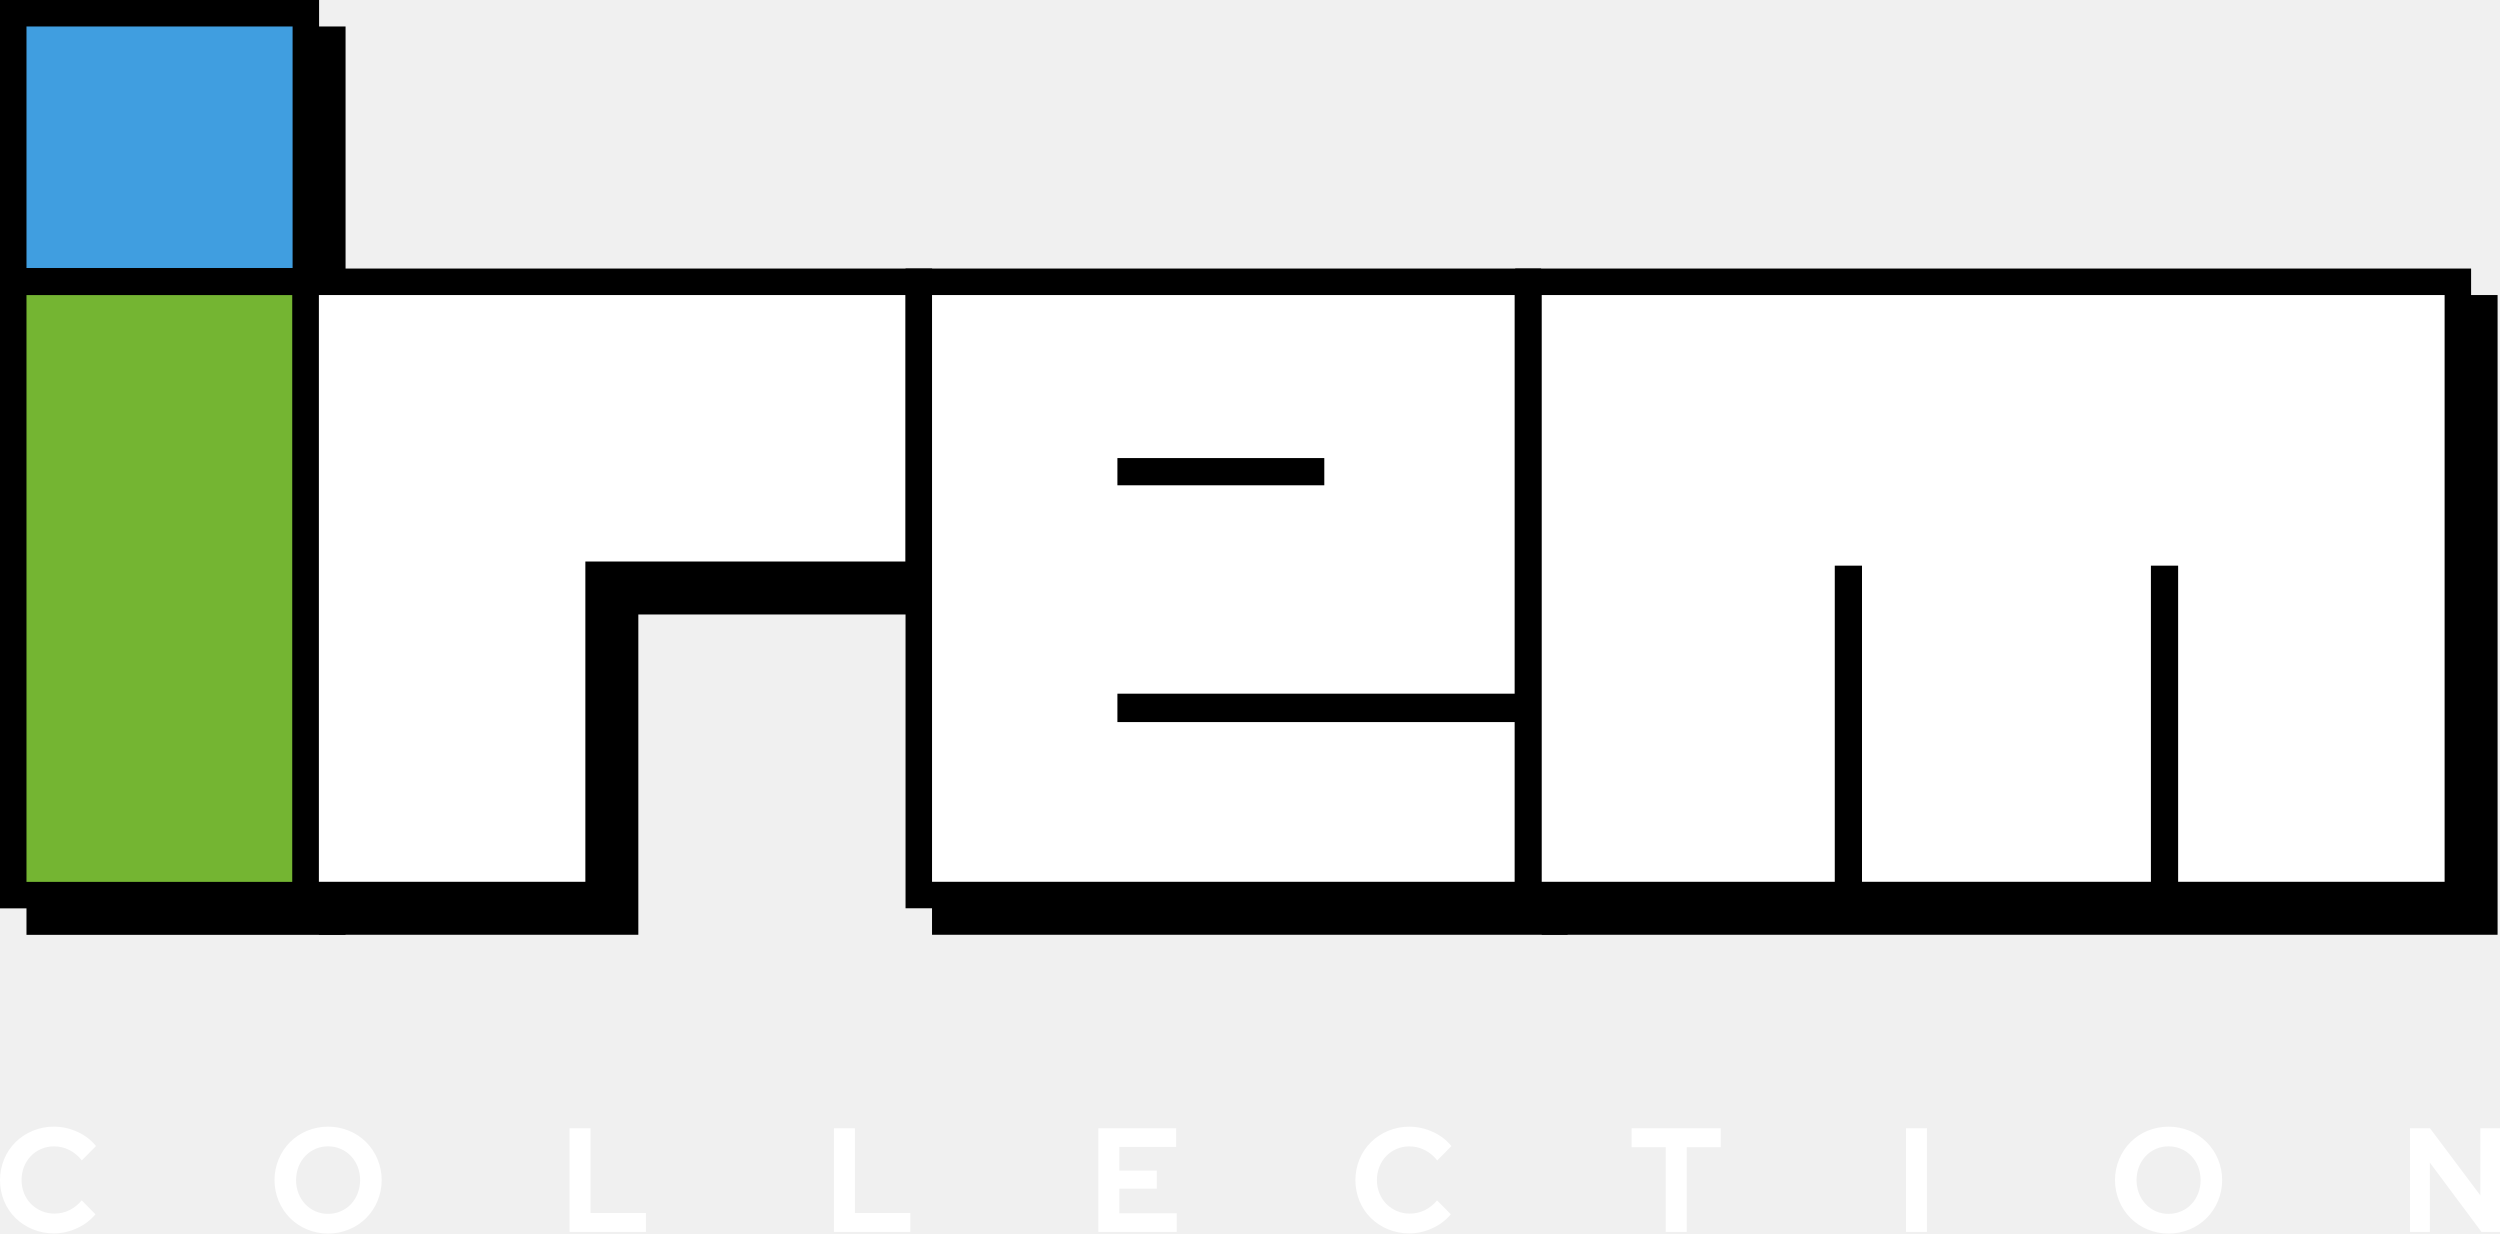
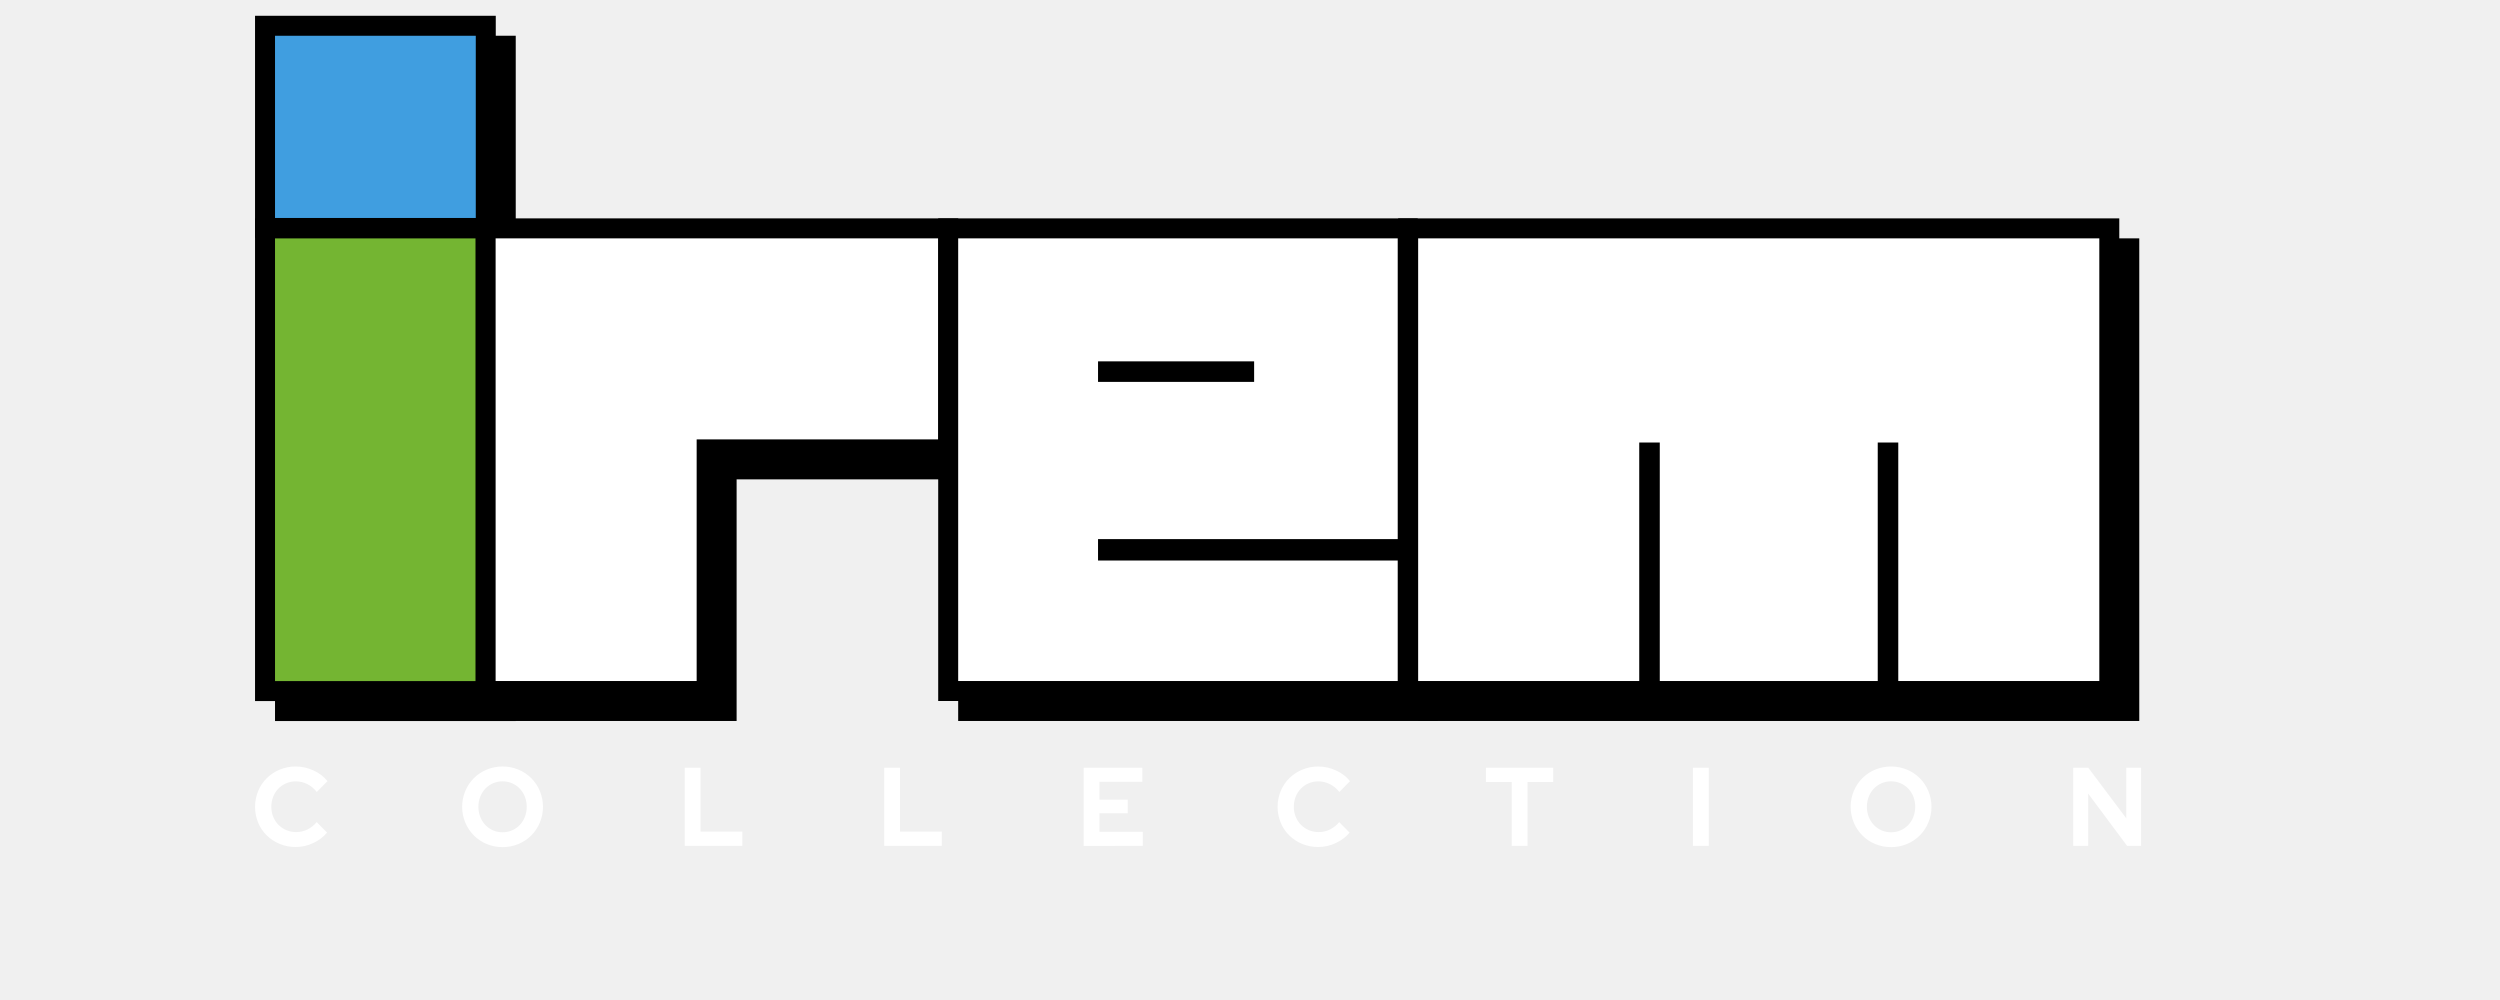
- <svg xmlns="http://www.w3.org/2000/svg" width="304" height="150" viewBox="0 0 304 150" fill="none">
-   <path d="M40.41 4.831H4.831V37.421H40.41V4.831Z" fill="black" />
-   <path fill-rule="evenodd" clip-rule="evenodd" d="M3.22 3.22H42.02V39.032H3.22V3.22ZM6.441 6.441V35.811H38.8V6.441H6.441Z" fill="black" />
-   <path d="M40.41 37.492H4.831V112.067H40.41V37.492Z" fill="black" />
-   <path fill-rule="evenodd" clip-rule="evenodd" d="M3.22 35.882H42.02V113.677H3.22V35.882ZM6.441 39.103V110.457H38.8V39.103H6.441Z" fill="black" />
-   <path d="M40.386 37.487V73.111V112.057H76.011V73.111H114.956V37.487H76.011H40.386Z" fill="black" />
-   <path fill-rule="evenodd" clip-rule="evenodd" d="M38.776 35.877H116.566V74.721H77.621V113.667H38.776V35.877ZM41.996 39.097V110.446H74.4V71.501H113.346V39.097H41.996Z" fill="black" />
-   <path d="M114.945 37.487V112.057H189.012V89.414H140.707V89.182H189.012V37.487H114.945ZM140.707 60.532H162.645V60.621H140.707V60.532Z" fill="black" />
-   <path fill-rule="evenodd" clip-rule="evenodd" d="M113.334 35.877H190.622V113.667H113.334V35.877ZM187.401 91.024H139.097V87.572H187.401V39.097H116.555V110.446H187.401V91.024ZM139.097 58.922H164.255V62.231H139.097V58.922Z" fill="black" />
-   <path d="M189.083 37.487V112.057H227.94V73.614H228.029V112.057H266.382V73.614H266.471V112.057H302.096V37.487H189.083Z" fill="black" />
-   <path fill-rule="evenodd" clip-rule="evenodd" d="M187.474 35.877H303.706V113.667H187.474V35.877ZM229.639 110.446H264.772V72.004H268.082V110.446H300.486V39.097H190.694V110.446H226.33V72.004H229.639V110.446Z" fill="black" />
-   <path d="M37.19 1.61H1.61V34.201H37.19V1.61Z" fill="#409EE0" />
-   <path fill-rule="evenodd" clip-rule="evenodd" d="M0 0H38.8V35.811H0V0ZM3.22 3.22V32.591H35.58V3.22H3.22Z" fill="black" />
-   <path d="M37.19 34.272H1.61V108.847H37.19V34.272Z" fill="#74B532" />
-   <path fill-rule="evenodd" clip-rule="evenodd" d="M0 32.662H38.8V110.457H0V32.662ZM3.22 35.882V107.237H35.58V35.882H3.22Z" fill="black" />
-   <path d="M37.166 34.266V69.891V108.836H72.791V69.891H111.736V34.266H72.791H37.166Z" fill="white" />
-   <path fill-rule="evenodd" clip-rule="evenodd" d="M35.556 32.656H113.346V71.501H74.4V110.446H35.556V32.656ZM38.776 35.877V107.226H71.18V68.281H110.126V35.877H38.776Z" fill="black" />
-   <path d="M111.725 34.266V108.836H185.791V86.194H137.487V85.962H185.791V34.266H111.725ZM137.487 57.312H159.425V57.401H137.487V57.312Z" fill="white" />
-   <path fill-rule="evenodd" clip-rule="evenodd" d="M110.114 32.656H187.401V110.446H110.114V32.656ZM184.181 87.804H135.877V84.352H184.181V35.877H113.335V107.226H184.181V87.804ZM135.877 55.701H161.035V59.011H135.877V55.701Z" fill="black" />
-   <path d="M185.863 34.266V108.836H224.719V70.394H224.809V108.836H263.162V70.394H263.251V108.836H298.875V34.266H185.863Z" fill="white" />
-   <path fill-rule="evenodd" clip-rule="evenodd" d="M184.253 32.656H300.485V110.446H184.253V32.656ZM226.419 107.226H261.551V68.784H264.861V107.226H297.265V35.877H187.473V107.226H223.109V68.784H226.419V107.226Z" fill="black" />
-   <path d="M6.56 149.98C7.529 149.979 8.486 149.764 9.365 149.35C10.229 148.964 10.995 148.386 11.607 147.658V147.658L9.936 145.966C9.526 146.465 9.017 146.871 8.442 147.158C7.877 147.434 7.257 147.576 6.63 147.572C6.101 147.577 5.576 147.477 5.085 147.276C4.595 147.075 4.148 146.778 3.772 146.402C3.41 146.033 3.124 145.596 2.93 145.114C2.723 144.603 2.618 144.056 2.623 143.503C2.617 142.946 2.719 142.392 2.922 141.874C3.111 141.391 3.392 140.951 3.749 140.578C4.106 140.207 4.534 139.914 5.006 139.714C5.498 139.502 6.028 139.395 6.562 139.399C7.207 139.396 7.843 139.546 8.421 139.835C9.018 140.139 9.54 140.572 9.951 141.105V141.105L11.675 139.359C11.068 138.615 10.297 138.026 9.424 137.64C8.526 137.22 7.549 137.002 6.56 137C5.676 136.994 4.8 137.166 3.983 137.504C3.208 137.822 2.501 138.287 1.899 138.873C1.306 139.46 0.833 140.161 0.51 140.935C0.175 141.746 0.001 142.616 9.11543e-06 143.494C-0.001 144.373 0.169 145.244 0.501 146.056C0.821 146.827 1.29 147.525 1.882 148.109C2.484 148.695 3.191 149.16 3.966 149.477C4.789 149.817 5.671 149.988 6.56 149.98V149.98ZM39.888 149.999C40.768 150.005 41.641 149.834 42.455 149.495C43.226 149.179 43.928 148.711 44.52 148.119C45.111 147.528 45.581 146.824 45.903 146.047C46.239 145.241 46.413 144.375 46.413 143.5C46.413 142.625 46.239 141.759 45.903 140.952C45.581 140.176 45.111 139.472 44.52 138.88C43.928 138.289 43.226 137.821 42.455 137.505C40.814 136.833 38.978 136.833 37.337 137.505C36.566 137.821 35.864 138.289 35.272 138.88C34.681 139.472 34.211 140.176 33.889 140.952C33.553 141.759 33.38 142.625 33.38 143.5C33.38 144.375 33.553 145.241 33.889 146.047C34.211 146.824 34.681 147.528 35.272 148.119C35.864 148.711 36.566 149.179 37.337 149.495C38.146 149.833 39.013 150.004 39.889 149.998L39.888 149.999ZM39.888 147.605C39.371 147.609 38.859 147.507 38.382 147.304C37.906 147.101 37.476 146.802 37.118 146.426C36.765 146.048 36.487 145.604 36.3 145.12C35.901 144.074 35.901 142.916 36.3 141.87C36.489 141.39 36.766 140.95 37.118 140.574C37.476 140.198 37.906 139.899 38.382 139.696C38.859 139.493 39.371 139.391 39.888 139.395C40.419 139.391 40.947 139.498 41.435 139.71C41.902 139.91 42.324 140.204 42.675 140.574C43.027 140.95 43.304 141.39 43.493 141.87C43.891 142.916 43.891 144.074 43.493 145.12C43.306 145.604 43.028 146.048 42.675 146.426C42.324 146.796 41.902 147.09 41.435 147.29C40.947 147.501 40.42 147.608 39.889 147.604L39.888 147.605ZM78.544 149.801V147.497H71.808V137.199H69.259V149.8L78.544 149.801ZM110.695 149.801V147.497H103.958V137.199H101.409V149.8L110.695 149.801ZM143.091 149.801V147.533H136.109V144.544H140.665V142.347H136.109V139.469H143.021V137.201H133.558V149.802L143.091 149.801ZM171.372 149.981C172.342 149.98 173.299 149.765 174.177 149.351C175.041 148.965 175.808 148.387 176.42 147.659V147.659L174.748 145.967C174.338 146.466 173.829 146.873 173.254 147.159C172.689 147.436 172.069 147.577 171.442 147.573C170.913 147.579 170.388 147.479 169.898 147.278C169.407 147.077 168.961 146.78 168.585 146.403C168.223 146.035 167.936 145.597 167.743 145.116C167.535 144.605 167.43 144.057 167.435 143.505C167.429 142.947 167.531 142.394 167.735 141.875C167.923 141.393 168.204 140.953 168.561 140.58C168.918 140.209 169.346 139.915 169.818 139.715C170.31 139.504 170.84 139.397 171.374 139.4C172.021 139.398 172.66 139.549 173.239 139.841C173.836 140.143 174.358 140.577 174.769 141.11V141.11L176.492 139.364C175.886 138.62 175.115 138.031 174.241 137.645C173.344 137.225 172.367 137.007 171.378 137.005C170.495 136.999 169.619 137.171 168.801 137.509C168.027 137.827 167.319 138.291 166.717 138.878C166.123 139.465 165.65 140.165 165.327 140.939C164.992 141.75 164.819 142.62 164.817 143.499C164.816 144.378 164.986 145.248 165.319 146.06C165.638 146.831 166.107 147.529 166.699 148.113C167.301 148.699 168.008 149.164 168.783 149.481C169.605 149.819 170.485 149.989 171.372 149.98V149.981ZM205.106 149.801V139.503H209.238V137.198H198.404V139.503H202.555V149.8L205.106 149.801ZM234.318 149.801V137.2H231.768V149.801H234.318ZM263.69 150C264.571 150.006 265.444 149.835 266.258 149.496C267.029 149.179 267.73 148.712 268.322 148.12C268.914 147.529 269.384 146.824 269.705 146.048C270.041 145.242 270.215 144.376 270.215 143.501C270.215 142.626 270.041 141.76 269.705 140.953C269.384 140.177 268.914 139.473 268.322 138.881C267.73 138.29 267.029 137.822 266.258 137.506C264.616 136.834 262.781 136.834 261.14 137.506C260.369 137.823 259.668 138.29 259.077 138.882C258.485 139.474 258.015 140.177 257.693 140.953C257.357 141.759 257.183 142.626 257.183 143.501C257.183 144.376 257.357 145.242 257.693 146.048C258.015 146.824 258.485 147.528 259.077 148.12C259.668 148.711 260.369 149.179 261.14 149.496C261.949 149.833 262.815 150.004 263.69 149.998V150ZM263.69 147.606C263.161 147.61 262.637 147.503 262.152 147.291C261.688 147.089 261.269 146.795 260.92 146.426C260.567 146.049 260.289 145.606 260.102 145.121C259.703 144.075 259.703 142.917 260.102 141.871C260.29 141.39 260.568 140.95 260.92 140.575C261.269 140.207 261.688 139.913 262.152 139.711C262.637 139.499 263.161 139.391 263.69 139.396C264.222 139.392 264.748 139.499 265.237 139.711C265.704 139.911 266.126 140.205 266.477 140.575C266.829 140.951 267.107 141.391 267.295 141.871C267.694 142.917 267.694 144.075 267.295 145.121C267.108 145.605 266.831 146.049 266.477 146.426C266.126 146.796 265.704 147.09 265.237 147.291C264.748 147.502 264.222 147.608 263.69 147.604V147.606ZM295.47 149.802V141.373L301.749 149.802H304V137.201H301.608V145.356L295.488 137.201H293.06V149.802H295.47Z" fill="white" />
+ <svg xmlns="http://www.w3.org/2000/svg" width="500" height="200" viewBox="0 0 500 200" version="1.1" id="svg267" style="fill:none">
+   <defs id="defs271" />
+   <path d="M 101.15,9.15 H 57.002 V 49.589 h 44.148 z" id="path225" style="fill:#000000;stroke-width:1.241" />
+   <path d="M 55.004,7.152 H 103.148 V 51.587 H 55.004 Z m 3.996,3.996 V 47.591 H 99.152 V 11.147 Z" id="path227" style="clip-rule:evenodd;fill:#000000;fill-rule:evenodd;stroke-width:1.241" />
+   <path d="M 101.15,49.677 H 57.002 v 92.534 h 44.148 z" id="path229" style="fill:#000000;stroke-width:1.241" />
+   <path d="M 55.004,47.679 H 103.148 V 144.209 H 55.004 Z m 3.996,3.996 V 140.213 H 99.152 V 51.675 Z" id="path231" style="clip-rule:evenodd;fill:#000000;fill-rule:evenodd;stroke-width:1.241" />
+   <path d="m 101.12,49.67 v 44.204 48.325 h 44.204 V 93.874 h 48.324 V 49.67 h -48.324 z" id="path233" style="fill:#000000;stroke-width:1.241" />
+   <path d="M 99.122,47.672 H 195.646 V 95.872 H 147.322 V 144.196 H 99.122 Z m 3.996,3.996 v 88.532 h 40.208 V 91.876 h 48.325 V 51.668 Z" id="path235" style="clip-rule:evenodd;fill:#000000;fill-rule:evenodd;stroke-width:1.241" />
+   <path d="m 193.635,49.67 v 92.529 h 91.904 v -28.096 h -59.938 v -0.287 h 59.938 V 49.67 Z m 31.966,28.595 h 27.221 v 0.111 h -27.221 z" id="path237" style="fill:#000000;stroke-width:1.241" />
+   <path d="m 191.636,47.672 h 95.901 v 96.524 h -95.901 z m 91.904,68.428 H 223.603 v -4.283 h 59.937 V 51.668 h -87.907 v 88.532 h 87.907 z M 223.603,76.267 h 31.217 V 80.374 H 223.603 Z" id="path239" style="clip-rule:evenodd;fill:#000000;fill-rule:evenodd;stroke-width:1.241" />
+   <path d="m 285.627,49.67 v 92.529 h 48.215 V 94.498 h 0.11 v 47.701 h 47.589 V 94.498 h 0.11 v 47.701 h 44.204 V 49.67 Z" id="path241" style="fill:#000000;stroke-width:1.241" />
+   <path d="M 283.631,47.672 H 427.854 V 144.196 H 283.631 Z m 52.319,92.528 h 43.594 V 92.5 h 4.107 v 47.7 h 40.208 V 51.668 h -136.233 v 88.532 h 44.218 V 92.5 h 4.106 z" id="path243" style="clip-rule:evenodd;fill:#000000;fill-rule:evenodd;stroke-width:1.241" />
+   <path d="M 97.154,5.154 H 53.006 V 45.593 h 44.148 z" id="path245" style="fill:#409ee0;stroke-width:1.241" />
+   <path d="M 51.008,3.156 H 99.152 V 47.591 H 51.008 Z m 3.996,3.996 V 43.595 H 95.156 V 7.152 Z" id="path247" style="clip-rule:evenodd;fill:#000000;fill-rule:evenodd;stroke-width:1.241" />
+   <path d="M 97.154,45.681 H 53.006 v 92.534 h 44.148 z" id="path249" style="fill:#74b532;stroke-width:1.241" />
+   <path d="M 51.008,43.683 H 99.152 V 140.213 H 51.008 Z m 3.996,3.996 V 136.218 H 95.156 V 47.679 Z" id="path251" style="clip-rule:evenodd;fill:#000000;fill-rule:evenodd;stroke-width:1.241" />
+   <path d="M 97.125,45.674 V 89.878 138.202 H 141.329 V 89.878 h 48.324 V 45.674 H 141.329 Z" id="path253" style="fill:#ffffff;stroke-width:1.241" />
+   <path d="M 95.127,43.676 H 191.651 V 91.876 H 143.326 V 140.2 H 95.127 Z m 3.996,3.996 v 88.532 h 40.208 V 87.88 h 48.325 V 47.672 Z" id="path255" style="clip-rule:evenodd;fill:#000000;fill-rule:evenodd;stroke-width:1.241" />
+   <path d="m 189.639,45.674 v 92.528 h 91.903 v -28.095 h -59.937 v -0.287 h 59.937 V 45.674 Z m 31.966,28.595 h 27.221 v 0.111 h -27.221 z" id="path257" style="fill:#ffffff;stroke-width:1.241" />
+   <path d="m 187.64,43.676 h 95.9 v 96.523 h -95.9 z m 91.904,68.428 h -59.937 v -4.283 h 59.937 V 47.672 h -87.907 v 88.532 h 87.907 z M 219.608,72.271 h 31.217 v 4.107 h -31.217 z" id="path259" style="clip-rule:evenodd;fill:#000000;fill-rule:evenodd;stroke-width:1.241" />
+   <path d="m 281.632,45.674 v 92.528 h 48.213 V 90.502 h 0.112 V 138.202 H 377.546 V 90.502 h 0.11 v 47.7 h 44.203 V 45.674 Z" id="path261" style="fill:#ffffff;stroke-width:1.241" />
+   <path d="M 279.634,43.676 H 423.857 V 140.2 H 279.634 Z m 52.321,92.528 h 43.593 V 88.504 h 4.107 v 47.7 h 40.208 V 47.672 h -136.233 v 88.532 h 44.218 V 88.504 h 4.107 z" id="path263" style="clip-rule:evenodd;fill:#000000;fill-rule:evenodd;stroke-width:1.241" />
+   <path d="m 59.148,169.401 c 1.203,-0.001 2.39,-0.268 3.481,-0.782 1.072,-0.479 2.023,-1.196 2.783,-2.099 v 0 l -2.073,-2.099 c -0.509,0.619 -1.141,1.123 -1.855,1.479 -0.7,0.342 -1.469,0.519 -2.248,0.514 -0.657,0.006 -1.308,-0.118 -1.917,-0.367 -0.609,-0.249 -1.163,-0.618 -1.629,-1.084 -0.45,-0.458 -0.805,-1 -1.045,-1.598 -0.258,-0.634 -0.387,-1.313 -0.381,-1.999 -0.007,-0.691 0.119,-1.379 0.371,-2.021 0.235,-0.599 0.584,-1.145 1.026,-1.608 0.444,-0.46 0.974,-0.824 1.56,-1.072 0.611,-0.263 1.268,-0.396 1.931,-0.391 0.8,-0.004 1.59,0.182 2.306,0.541 0.741,0.377 1.389,0.914 1.899,1.576 v 0 l 2.139,-2.166 c -0.752,-0.923 -1.709,-1.654 -2.793,-2.133 -1.114,-0.521 -2.326,-0.792 -3.554,-0.794 -1.096,-0.007 -2.183,0.206 -3.197,0.625 -0.961,0.395 -1.839,0.972 -2.585,1.699 -0.737,0.728 -1.323,1.598 -1.724,2.559 -0.416,1.006 -0.631,2.086 -0.633,3.175 -0.002,1.091 0.21,2.171 0.622,3.179 0.396,0.957 0.979,1.823 1.713,2.547 0.747,0.727 1.625,1.304 2.586,1.697 1.021,0.422 2.115,0.634 3.218,0.624 z m 41.354,0.024 c 1.093,0.007 2.176,-0.205 3.186,-0.625 0.957,-0.392 1.827,-0.973 2.562,-1.707 0.734,-0.733 1.318,-1.607 1.716,-2.571 0.418,-1 0.633,-2.075 0.633,-3.16 0,-1.086 -0.215,-2.16 -0.633,-3.162 -0.399,-0.963 -0.982,-1.836 -1.716,-2.571 -0.734,-0.733 -1.605,-1.314 -2.562,-1.706 -2.037,-0.834 -4.314,-0.834 -6.351,0 -0.957,0.392 -1.827,0.973 -2.562,1.706 -0.734,0.735 -1.318,1.608 -1.716,2.571 -0.417,1.001 -0.632,2.076 -0.632,3.162 0,1.086 0.215,2.16 0.632,3.16 0.399,0.964 0.982,1.838 1.716,2.571 0.734,0.735 1.605,1.315 2.562,1.707 1.004,0.419 2.08,0.632 3.166,0.624 z m 0,-2.971 c -0.641,0.005 -1.277,-0.122 -1.868,-0.373 -0.591,-0.252 -1.125,-0.623 -1.569,-1.089 -0.438,-0.469 -0.783,-1.02 -1.015,-1.621 -0.495,-1.298 -0.495,-2.735 0,-4.033 0.234,-0.596 0.578,-1.142 1.015,-1.608 0.444,-0.467 0.978,-0.838 1.569,-1.089 0.591,-0.252 1.227,-0.378 1.868,-0.373 0.66,-0.005 1.314,0.128 1.921,0.391 0.579,0.248 1.103,0.613 1.538,1.072 0.436,0.467 0.781,1.013 1.015,1.608 0.495,1.298 0.495,2.735 0,4.033 -0.232,0.601 -0.576,1.151 -1.015,1.621 -0.436,0.459 -0.959,0.824 -1.538,1.072 -0.606,0.262 -1.26,0.395 -1.919,0.39 z m 47.966,2.725 v -2.859 h -8.359 V 153.542 H 136.947 v 15.636 z m 39.893,0 v -2.859 h -8.359 v -12.778 h -3.163 v 15.636 z m 40.198,0 v -2.814 h -8.663 v -3.709 h 5.653 v -2.726 h -5.653 v -3.571 h 8.577 v -2.814 h -11.742 v 15.636 z m 35.092,0.223 c 1.204,-10e-4 2.391,-0.268 3.481,-0.782 1.072,-0.479 2.024,-1.196 2.783,-2.099 v 0 l -2.075,-2.099 c -0.509,0.619 -1.14,1.124 -1.854,1.479 -0.701,0.344 -1.47,0.519 -2.248,0.514 -0.656,0.007 -1.308,-0.117 -1.916,-0.366 -0.609,-0.249 -1.163,-0.618 -1.629,-1.086 -0.449,-0.457 -0.805,-1 -1.045,-1.597 -0.258,-0.634 -0.388,-1.314 -0.382,-1.999 -0.007,-0.692 0.119,-1.379 0.372,-2.023 0.233,-0.598 0.582,-1.144 1.025,-1.607 0.443,-0.46 0.974,-0.825 1.56,-1.073 0.61,-0.262 1.268,-0.395 1.931,-0.391 0.803,-0.002 1.596,0.185 2.314,0.547 0.741,0.375 1.388,0.913 1.898,1.575 v 0 l 2.138,-2.166 c -0.752,-0.923 -1.709,-1.654 -2.793,-2.133 -1.113,-0.521 -2.325,-0.792 -3.552,-0.794 -1.096,-0.007 -2.183,0.206 -3.198,0.625 -0.96,0.395 -1.839,0.97 -2.586,1.699 -0.737,0.728 -1.324,1.597 -1.725,2.557 -0.416,1.006 -0.63,2.086 -0.633,3.177 -0.001,1.091 0.21,2.17 0.623,3.178 0.396,0.957 0.978,1.823 1.712,2.547 0.747,0.727 1.624,1.304 2.586,1.697 1.02,0.419 2.112,0.63 3.212,0.619 z m 41.858,-0.223 v -12.778 h 5.127 v -2.86 h -13.443 v 2.86 h 5.151 v 12.777 z m 36.247,0 v -15.636 h -3.164 v 15.636 z m 36.446,0.247 c 1.093,0.007 2.176,-0.205 3.186,-0.625 0.957,-0.393 1.826,-0.973 2.561,-1.707 0.735,-0.733 1.318,-1.608 1.716,-2.571 0.417,-1 0.633,-2.075 0.633,-3.16 0,-1.086 -0.216,-2.16 -0.633,-3.162 -0.398,-0.963 -0.981,-1.836 -1.716,-2.571 -0.735,-0.733 -1.604,-1.314 -2.561,-1.706 -2.037,-0.834 -4.314,-0.834 -6.351,0 -0.957,0.393 -1.826,0.973 -2.56,1.707 -0.735,0.735 -1.318,1.607 -1.717,2.57 -0.417,1 -0.633,2.076 -0.633,3.162 0,1.086 0.216,2.16 0.633,3.16 0.4,0.963 0.983,1.836 1.717,2.571 0.733,0.733 1.603,1.314 2.56,1.707 1.004,0.418 2.078,0.63 3.164,0.623 z m 0,-2.971 c -0.656,0.005 -1.307,-0.128 -1.908,-0.391 -0.576,-0.251 -1.096,-0.615 -1.529,-1.073 -0.438,-0.468 -0.783,-1.017 -1.015,-1.619 -0.495,-1.298 -0.495,-2.735 0,-4.033 0.233,-0.597 0.578,-1.143 1.015,-1.608 0.433,-0.457 0.953,-0.821 1.529,-1.072 0.602,-0.263 1.252,-0.397 1.908,-0.391 0.66,-0.005 1.313,0.128 1.92,0.391 0.579,0.248 1.103,0.613 1.539,1.072 0.437,0.467 0.782,1.013 1.015,1.608 0.495,1.298 0.495,2.735 0,4.033 -0.232,0.601 -0.576,1.151 -1.015,1.619 -0.436,0.459 -0.959,0.824 -1.539,1.073 -0.607,0.262 -1.259,0.393 -1.92,0.388 z m 39.433,2.725 v -10.459 l 7.791,10.459 h 2.793 v -15.636 h -2.968 v 10.119 l -7.594,-10.119 h -3.013 v 15.636 z" id="path265" style="fill:#ffffff;stroke-width:1.241" />
</svg>
